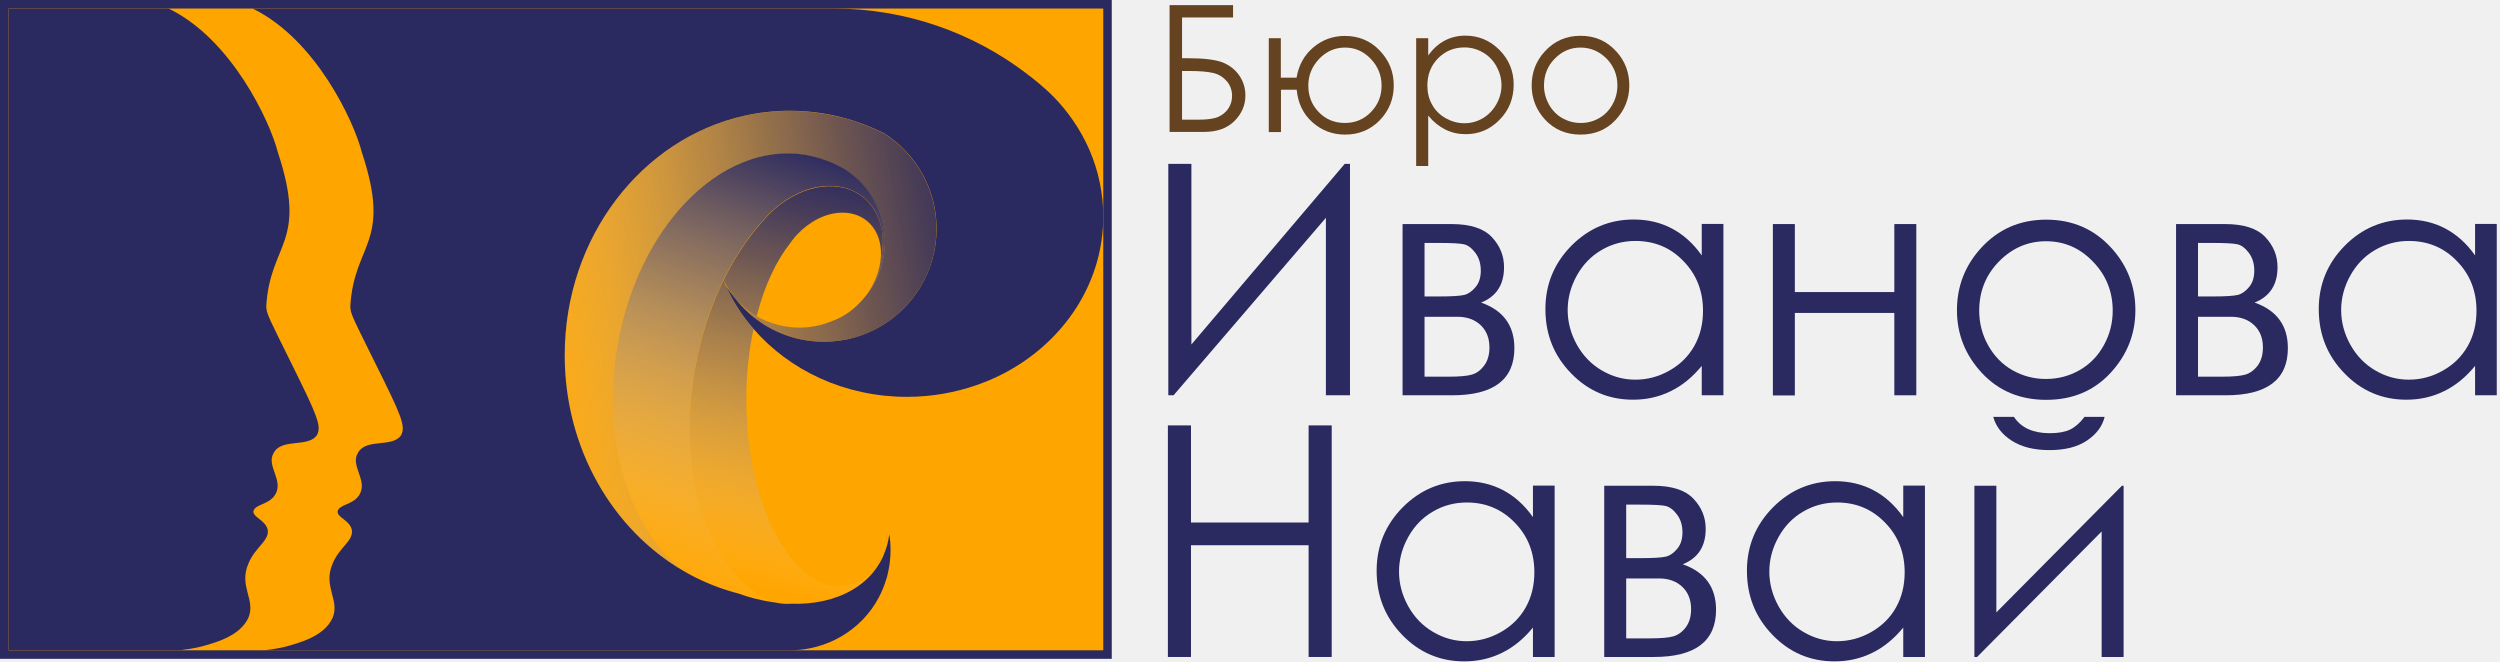
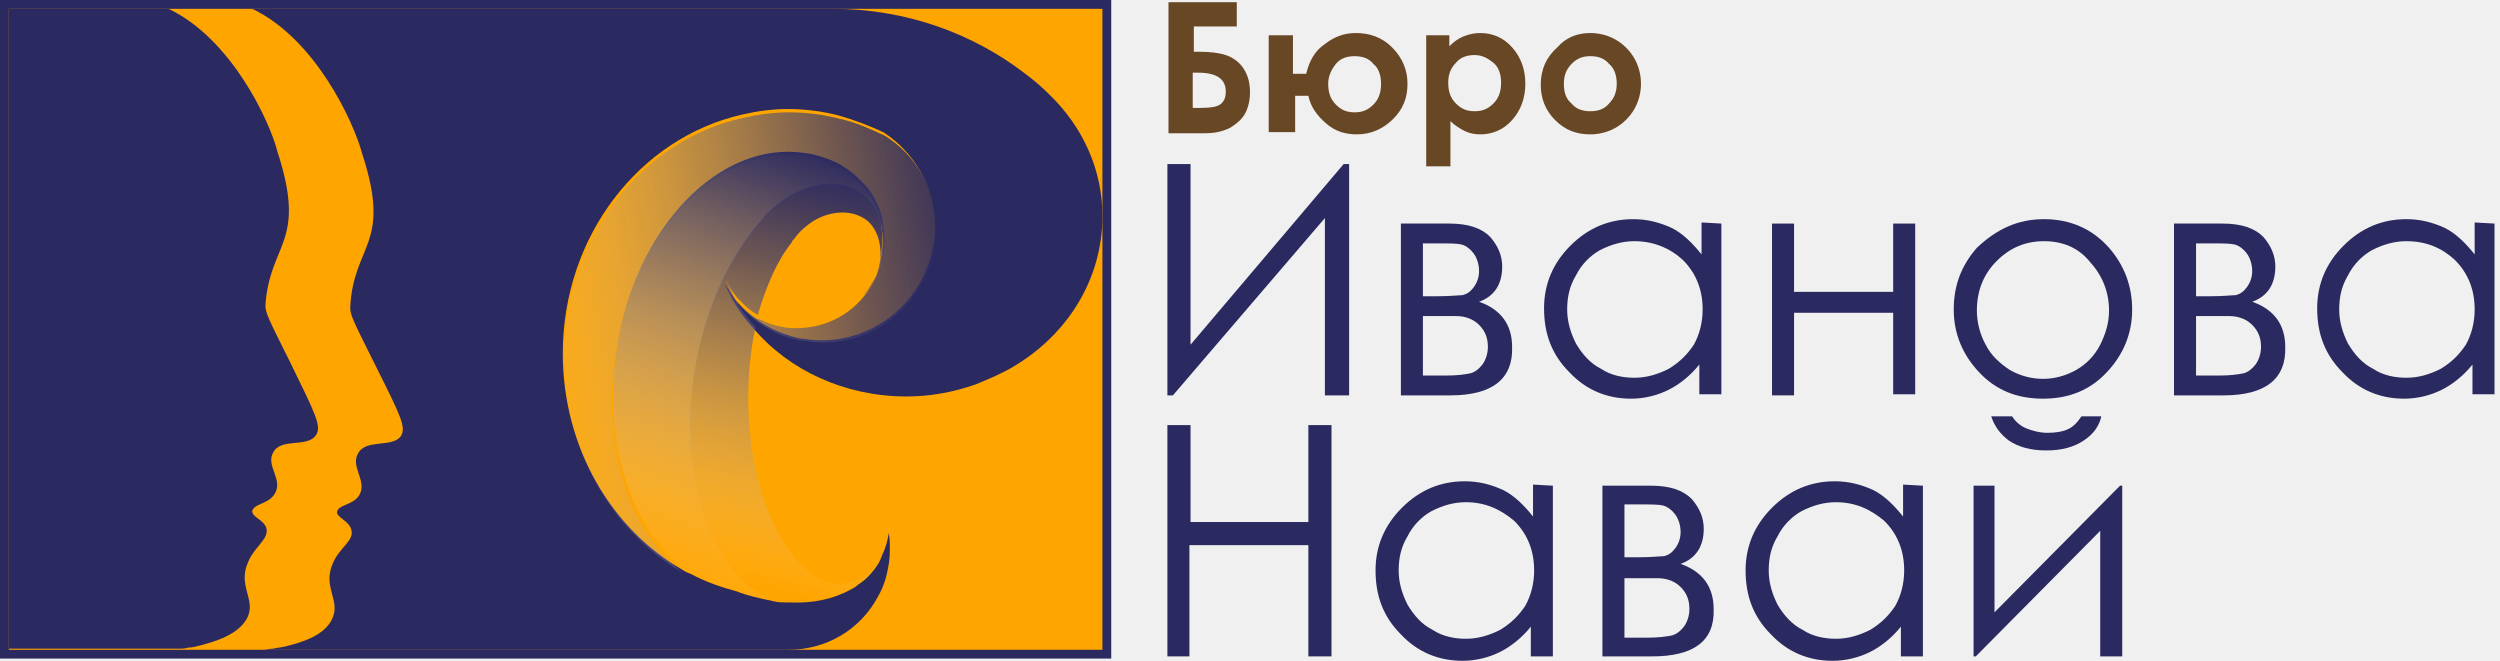
- <svg xmlns="http://www.w3.org/2000/svg" width="189" height="50" viewBox="0 0 189 50" fill="none">
-   <g clip-path="url(#clip0)">
-     <path d="M83.728 0.322H0.321V49.485H83.728V0.322Z" fill="#FFA500" />
-     <path d="M0 0V49.807H84.049V0H0ZM83.407 49.163H0.643V0.644H83.407V49.163Z" fill="#2A2960" />
-     <path d="M83.406 16.37C83.406 21.168 80.707 25.386 76.635 27.812C75.768 28.338 74.825 28.768 73.839 29.111C72.2 29.68 70.421 30.002 68.568 30.002C63.865 30.002 59.675 27.995 56.965 24.86C56.172 23.948 55.497 22.928 54.983 21.844C54.929 21.737 54.886 21.64 54.844 21.533C54.897 21.619 54.951 21.715 55.004 21.801C55.069 21.898 55.133 21.994 55.197 22.08C55.315 22.241 55.444 22.402 55.572 22.553C55.744 22.767 55.926 22.982 56.108 23.175C57.276 24.41 58.808 25.29 60.533 25.655C61.1 25.773 61.69 25.837 62.279 25.837C65.375 25.837 68.097 24.174 69.586 21.694C70.357 20.406 70.807 18.903 70.807 17.293C70.807 14.277 69.243 11.614 66.875 10.101C65.825 9.564 64.722 9.146 63.575 8.856C62.322 8.534 61.025 8.373 59.686 8.373C58.518 8.373 57.383 8.501 56.279 8.748C48.533 10.466 42.694 17.915 42.694 26.857C42.694 33.931 46.337 40.071 51.694 43.173C51.908 43.302 52.122 43.42 52.347 43.538C53.451 44.107 54.608 44.558 55.819 44.869C56.644 45.17 57.458 45.373 58.272 45.502C58.401 45.524 58.529 45.545 58.647 45.556C58.936 45.62 59.225 45.653 59.536 45.653C59.611 45.653 59.697 45.653 59.772 45.642C61.529 45.706 63.136 45.352 64.422 44.601C64.593 44.504 64.754 44.397 64.904 44.289C65.536 43.839 66.072 43.28 66.468 42.615L66.479 42.604C66.586 42.432 66.682 42.25 66.768 42.057V42.046C67.004 41.52 67.164 40.962 67.229 40.382C67.293 40.779 67.325 41.187 67.325 41.606C67.325 42.25 67.239 42.883 67.089 43.484C67.057 43.592 67.036 43.71 66.993 43.817C66.854 44.289 66.661 44.74 66.436 45.17C65.129 47.649 62.504 49.163 59.708 49.163H19.992C20.163 49.141 20.345 49.12 20.624 49.077C20.935 49.034 21.213 48.969 21.524 48.905C22.488 48.637 24.502 48.154 25.145 46.705C25.713 45.363 24.395 44.332 25.145 42.615C25.649 41.359 26.774 40.876 26.591 40.017C26.399 39.319 25.52 39.137 25.52 38.675C25.627 38.106 26.677 38.192 27.159 37.419C27.845 36.346 26.463 35.219 27.052 34.253C27.663 33.094 29.645 33.877 30.32 32.911C30.695 32.213 30.32 31.376 28.413 27.544C26.677 24.023 26.484 23.723 26.484 23.143C26.774 18.334 29.645 18.441 27.363 11.539C26.774 9.199 23.87 2.952 19.092 0.644H62.997C68.493 0.644 73.561 2.48 77.621 5.571L77.632 5.582C78.275 6.065 78.885 6.58 79.464 7.128C81.917 9.553 83.406 12.806 83.406 16.37Z" fill="#2A2960" />
-     <path d="M70.796 17.304C70.796 18.914 70.357 20.416 69.575 21.705C68.086 24.184 65.375 25.837 62.268 25.837C61.668 25.837 61.079 25.773 60.522 25.655C58.797 25.29 57.265 24.41 56.097 23.175C56.087 23.143 56.065 23.1 56.054 23.068C56.397 23.39 56.783 23.669 57.179 23.894C57.308 23.97 57.436 24.034 57.565 24.098C58.401 24.506 59.311 24.732 60.233 24.764C61.186 24.796 62.14 24.614 63.04 24.216C63.04 24.216 63.04 24.216 63.05 24.216C63.833 23.916 64.582 23.379 65.215 22.649L65.225 22.639C65.225 22.639 65.225 22.639 65.236 22.628C66.575 21.146 67.122 19.128 66.8 17.207C66.64 16.262 66.265 15.35 65.675 14.523C65.236 13.912 64.711 13.407 64.132 12.999C64.047 12.935 63.95 12.881 63.865 12.817C63.854 12.817 63.854 12.806 63.843 12.806C63.554 12.623 63.254 12.473 62.943 12.344C62.279 12.044 61.572 11.829 60.843 11.722C54.447 10.702 48.083 17.293 46.626 26.449C45.501 33.566 47.666 40.124 51.683 43.184C46.326 40.071 42.684 33.931 42.684 26.868C42.684 17.926 48.523 10.466 56.269 8.759C57.372 8.512 58.508 8.383 59.676 8.383C61.015 8.383 62.311 8.555 63.565 8.866C64.711 9.156 65.815 9.575 66.865 10.112C69.232 11.625 70.796 14.277 70.796 17.304Z" fill="url(#paint0_linear)" />
-     <path d="M66.543 19.869C66.747 18.592 66.404 17.389 65.515 16.681C64.422 15.812 62.804 15.908 61.401 16.788C61.401 16.788 61.39 16.788 61.39 16.799C60.865 17.132 60.361 17.572 59.933 18.119C59.869 18.205 59.804 18.28 59.751 18.366C58.69 19.708 57.801 21.576 57.201 23.905C56.804 23.669 56.419 23.401 56.076 23.078C55.904 22.918 55.733 22.746 55.572 22.563C55.369 22.306 55.187 22.048 55.026 21.769C54.908 21.576 54.801 21.383 54.694 21.189C54.737 21.307 54.79 21.425 54.844 21.544C54.887 21.651 54.94 21.747 54.983 21.855C55.497 22.939 56.172 23.948 56.965 24.871C55.487 31.859 57.115 39.931 60.715 43.141C60.779 43.205 60.854 43.259 60.919 43.312C61.218 43.592 61.561 43.828 61.947 43.989C61.947 43.989 61.947 43.989 61.958 43.989C62.408 44.182 62.901 44.289 63.415 44.289C64.701 44.289 65.825 43.624 66.479 42.626C66.072 43.291 65.547 43.849 64.915 44.3C64.754 44.407 64.593 44.515 64.433 44.611C63.147 45.352 61.529 45.706 59.783 45.653C59.708 45.653 59.622 45.663 59.547 45.663C59.247 45.663 58.947 45.631 58.658 45.567C58.529 45.556 58.401 45.535 58.283 45.513C58.133 45.438 57.983 45.363 57.844 45.277C57.844 45.277 57.844 45.277 57.833 45.277C57.522 45.105 57.233 44.912 56.944 44.697C56.944 44.697 56.944 44.697 56.933 44.687C53.119 41.767 51.223 34.983 52.594 27.63C53.419 23.175 55.294 19.354 57.661 16.724C57.672 16.713 57.683 16.702 57.694 16.692C57.983 16.348 58.283 16.048 58.604 15.768C60.736 13.933 63.49 13.504 65.247 14.91C65.933 15.457 66.372 16.198 66.597 17.057C66.811 17.905 66.79 18.881 66.543 19.869Z" fill="url(#paint1_linear)" />
-     <path d="M66.543 19.869C66.789 18.881 66.8 17.905 66.586 17.035C66.372 16.176 65.922 15.425 65.236 14.888C63.468 13.482 60.725 13.901 58.593 15.747C58.272 16.026 57.961 16.337 57.683 16.67C57.672 16.681 57.661 16.692 57.651 16.702C55.272 19.332 53.408 23.164 52.583 27.608C51.222 34.951 53.108 41.745 56.922 44.665C56.922 44.665 56.933 44.665 56.933 44.676C57.201 44.912 57.501 45.105 57.822 45.255C57.822 45.255 57.822 45.255 57.833 45.255C57.983 45.341 58.133 45.416 58.272 45.492C57.468 45.363 56.644 45.148 55.819 44.858C54.608 44.558 53.44 44.107 52.347 43.527C52.122 43.409 51.908 43.291 51.694 43.162C47.665 40.114 45.501 33.544 46.637 26.428C48.094 17.271 54.458 10.681 60.854 11.7C61.593 11.818 62.29 12.033 62.954 12.323C63.265 12.462 63.565 12.613 63.854 12.784C63.865 12.784 63.865 12.795 63.875 12.795C63.961 12.849 64.057 12.913 64.143 12.978C64.722 13.386 65.247 13.89 65.686 14.502C66.275 15.328 66.65 16.252 66.811 17.185C67.143 19.107 66.586 21.114 65.247 22.606C65.29 22.552 65.332 22.499 65.386 22.445C66.007 21.662 66.404 20.749 66.543 19.869C66.543 19.88 66.543 19.88 66.543 19.869Z" fill="url(#paint2_linear)" />
-     <path d="M23.956 32.9C23.281 33.867 21.299 33.094 20.689 34.242C20.099 35.208 21.481 36.335 20.796 37.409C20.314 38.182 19.264 38.096 19.156 38.665C19.156 39.126 20.035 39.319 20.228 40.006C20.421 40.865 19.285 41.348 18.782 42.604C18.032 44.322 19.349 45.352 18.782 46.694C18.128 48.143 16.124 48.626 15.16 48.894C14.85 48.959 14.571 49.023 14.26 49.066C13.992 49.109 13.8 49.13 13.628 49.152H0.643V0.644H12.739C17.517 2.952 20.421 9.199 21.01 11.528C23.292 18.431 20.421 18.323 20.131 23.132C20.131 23.723 20.324 24.012 22.06 27.533C23.956 31.376 24.342 32.213 23.956 32.9Z" fill="#2A2960" />
-     <path d="M102.059 29.884H100.237V16.466L88.72 29.884H88.324V12.387H90.07V26.041L101.662 12.387H102.059V29.884Z" fill="#2A2960" />
-     <path d="M109.784 29.884H106.034V16.939H109.73C111.145 16.939 112.152 17.261 112.773 17.915C113.395 18.57 113.705 19.322 113.705 20.202C113.705 21.522 113.127 22.413 111.97 22.875C113.652 23.465 114.487 24.614 114.487 26.32C114.487 28.693 112.923 29.884 109.784 29.884ZM107.695 18.377V22.413H108.777C109.763 22.413 110.405 22.37 110.705 22.295C111.005 22.22 111.295 22.016 111.552 21.705C111.82 21.393 111.948 20.975 111.948 20.459C111.948 19.923 111.809 19.472 111.53 19.107C111.252 18.742 110.963 18.527 110.652 18.463C110.341 18.398 109.72 18.366 108.766 18.366H107.695V18.377ZM107.695 23.948V28.478H109.484C110.33 28.478 110.93 28.424 111.284 28.317C111.648 28.209 111.959 27.973 112.216 27.619C112.473 27.265 112.602 26.814 112.602 26.267C112.602 25.558 112.377 25 111.937 24.581C111.498 24.163 110.909 23.948 110.18 23.948H107.695V23.948Z" fill="#2A2960" />
-     <path d="M130.29 16.939V29.884H128.651V27.662C127.954 28.51 127.172 29.154 126.304 29.573C125.437 30.002 124.494 30.217 123.455 30.217C121.623 30.217 120.058 29.551 118.773 28.22C117.476 26.889 116.833 25.279 116.833 23.368C116.833 21.501 117.487 19.912 118.794 18.581C120.101 17.261 121.676 16.595 123.508 16.595C124.569 16.595 125.533 16.82 126.39 17.271C127.247 17.722 128.008 18.398 128.651 19.311V16.928H130.29V16.939ZM123.637 18.216C122.715 18.216 121.858 18.441 121.076 18.903C120.294 19.354 119.673 19.998 119.212 20.824C118.751 21.651 118.516 22.52 118.516 23.444C118.516 24.356 118.751 25.225 119.212 26.063C119.683 26.9 120.305 27.544 121.098 28.006C121.88 28.467 122.726 28.703 123.626 28.703C124.537 28.703 125.394 28.478 126.208 28.016C127.022 27.555 127.654 26.932 128.094 26.148C128.533 25.365 128.747 24.485 128.747 23.497C128.747 21.994 128.254 20.749 127.269 19.74C126.294 18.721 125.083 18.216 123.637 18.216Z" fill="#2A2960" />
-     <path d="M143.211 23.658H135.69V29.895H134.029V16.939H135.69V22.08H143.211V16.939H144.872V29.884H143.211V23.658Z" fill="#2A2960" />
-     <path d="M154.696 16.606C156.689 16.606 158.339 17.325 159.646 18.774C160.835 20.095 161.435 21.651 161.435 23.454C161.435 25.268 160.803 26.846 159.549 28.199C158.296 29.551 156.678 30.228 154.696 30.228C152.714 30.228 151.096 29.551 149.832 28.199C148.578 26.846 147.946 25.268 147.946 23.454C147.946 21.662 148.546 20.105 149.735 18.785C151.043 17.336 152.692 16.606 154.696 16.606ZM154.685 18.238C153.303 18.238 152.114 18.753 151.118 19.773C150.121 20.792 149.628 22.038 149.628 23.487C149.628 24.421 149.853 25.301 150.303 26.106C150.753 26.911 151.364 27.544 152.135 27.984C152.907 28.424 153.753 28.65 154.675 28.65C155.596 28.65 156.442 28.424 157.214 27.984C157.985 27.544 158.596 26.922 159.046 26.106C159.496 25.301 159.721 24.421 159.721 23.487C159.721 22.038 159.217 20.792 158.221 19.773C157.246 18.753 156.067 18.238 154.685 18.238Z" fill="#2A2960" />
-     <path d="M168.26 29.884H164.51V16.939H168.206C169.62 16.939 170.627 17.261 171.249 17.915C171.87 18.57 172.181 19.322 172.181 20.202C172.181 21.522 171.602 22.413 170.445 22.875C172.127 23.465 172.963 24.614 172.963 26.32C172.963 28.693 171.399 29.884 168.26 29.884ZM166.17 18.377V22.413H167.252C168.238 22.413 168.881 22.37 169.181 22.295C169.481 22.22 169.77 22.016 170.027 21.705C170.295 21.393 170.424 20.975 170.424 20.459C170.424 19.923 170.284 19.472 170.006 19.107C169.727 18.742 169.438 18.527 169.127 18.463C168.817 18.398 168.195 18.366 167.242 18.366H166.17V18.377ZM166.17 23.948V28.478H167.96C168.806 28.478 169.406 28.424 169.76 28.317C170.113 28.209 170.434 27.973 170.692 27.619C170.949 27.265 171.077 26.814 171.077 26.267C171.077 25.558 170.852 25 170.413 24.581C169.974 24.163 169.385 23.948 168.656 23.948H166.17V23.948Z" fill="#2A2960" />
-     <path d="M188.755 16.939V29.884H187.116V27.662C186.419 28.51 185.637 29.154 184.769 29.573C183.901 30.002 182.959 30.217 181.919 30.217C180.087 30.217 178.523 29.551 177.238 28.22C175.941 26.889 175.298 25.279 175.298 23.368C175.298 21.501 175.952 19.912 177.259 18.581C178.566 17.261 180.141 16.595 181.973 16.595C183.034 16.595 183.998 16.82 184.855 17.271C185.712 17.722 186.473 18.398 187.116 19.311V16.928H188.755V16.939ZM182.112 18.216C181.191 18.216 180.334 18.441 179.552 18.903C178.77 19.354 178.148 19.998 177.688 20.824C177.227 21.651 176.991 22.52 176.991 23.444C176.991 24.356 177.227 25.225 177.688 26.063C178.159 26.9 178.78 27.544 179.573 28.006C180.355 28.467 181.202 28.703 182.102 28.703C183.012 28.703 183.869 28.478 184.684 28.016C185.498 27.555 186.13 26.932 186.569 26.148C187.008 25.365 187.223 24.485 187.223 23.497C187.223 21.994 186.73 20.749 185.744 19.74C184.769 18.721 183.548 18.216 182.112 18.216Z" fill="#2A2960" />
-     <path d="M88.292 32.16H90.038V39.502H98.931V32.16H100.677V49.667H98.931V41.219H90.038V49.667H88.292V32.16Z" fill="#2A2960" />
-     <path d="M117.53 36.722V49.667H115.891V47.445C115.194 48.293 114.412 48.937 113.544 49.356C112.676 49.785 111.734 50 110.694 50C108.862 50 107.298 49.334 106.012 48.004C104.716 46.672 104.073 45.062 104.073 43.152C104.073 41.284 104.727 39.695 106.034 38.364C107.341 37.044 108.916 36.378 110.748 36.378C111.809 36.378 112.773 36.604 113.63 37.055C114.487 37.505 115.248 38.182 115.891 39.094V36.711H117.53V36.722ZM110.887 37.988C109.966 37.988 109.109 38.214 108.327 38.675C107.544 39.126 106.923 39.77 106.462 40.597C106.002 41.423 105.766 42.293 105.766 43.216C105.766 44.128 106.002 44.998 106.462 45.835C106.934 46.672 107.555 47.316 108.348 47.778C109.13 48.24 109.977 48.476 110.876 48.476C111.787 48.476 112.644 48.25 113.459 47.789C114.273 47.327 114.905 46.705 115.344 45.921C115.783 45.137 115.998 44.257 115.998 43.27C115.998 41.767 115.505 40.522 114.519 39.513C113.534 38.493 112.323 37.988 110.887 37.988Z" fill="#2A2960" />
-     <path d="M125.03 49.667H121.28V36.722H124.976C126.39 36.722 127.397 37.044 128.019 37.699C128.64 38.353 128.951 39.105 128.951 39.985C128.951 41.305 128.372 42.196 127.215 42.658C128.897 43.248 129.733 44.397 129.733 46.103C129.733 48.476 128.158 49.667 125.03 49.667ZM122.94 38.16V42.196H124.023C125.008 42.196 125.651 42.153 125.951 42.078C126.251 42.003 126.54 41.799 126.797 41.488C127.065 41.176 127.194 40.758 127.194 40.243C127.194 39.706 127.055 39.255 126.776 38.89C126.497 38.525 126.208 38.31 125.897 38.246C125.587 38.182 124.965 38.15 124.012 38.15H122.94V38.16ZM122.94 43.731V48.261H124.73C125.576 48.261 126.176 48.207 126.53 48.1C126.883 47.993 127.204 47.757 127.462 47.402C127.719 47.048 127.847 46.597 127.847 46.05C127.847 45.341 127.622 44.783 127.183 44.365C126.744 43.946 126.155 43.731 125.426 43.731H122.94Z" fill="#2A2960" />
-     <path d="M145.525 36.722V49.667H143.886V47.445C143.189 48.293 142.407 48.937 141.539 49.356C140.672 49.785 139.729 50 138.689 50C136.857 50 135.293 49.334 134.008 48.004C132.711 46.672 132.068 45.062 132.068 43.152C132.068 41.284 132.722 39.695 134.029 38.364C135.336 37.044 136.911 36.378 138.743 36.378C139.804 36.378 140.768 36.604 141.625 37.055C142.482 37.505 143.243 38.182 143.886 39.094V36.711H145.525V36.722ZM138.882 37.988C137.961 37.988 137.104 38.214 136.322 38.675C135.54 39.126 134.918 39.77 134.458 40.597C133.997 41.423 133.761 42.293 133.761 43.216C133.761 44.128 133.997 44.998 134.458 45.835C134.929 46.672 135.55 47.316 136.343 47.778C137.125 48.24 137.972 48.476 138.872 48.476C139.782 48.476 140.639 48.25 141.454 47.789C142.268 47.327 142.9 46.705 143.339 45.921C143.778 45.137 143.993 44.257 143.993 43.27C143.993 41.767 143.5 40.522 142.514 39.513C141.529 38.493 140.318 37.988 138.882 37.988Z" fill="#2A2960" />
-     <path d="M150.924 36.722V46.297L160.417 36.722H160.545V49.667H158.885V40.178L149.467 49.667H149.264V36.722H150.924ZM150.689 31.516H152.253C152.521 31.924 152.885 32.235 153.335 32.439C153.785 32.643 154.321 32.75 154.953 32.75C155.585 32.75 156.099 32.664 156.485 32.482C156.87 32.299 157.245 31.977 157.588 31.516H159.11C158.938 32.235 158.488 32.825 157.77 33.308C157.053 33.791 156.11 34.028 154.942 34.028C153.774 34.028 152.831 33.791 152.092 33.319C151.353 32.847 150.892 32.246 150.689 31.516Z" fill="#2A2960" />
-     <path d="M88.42 9.983V0.386H93.22V1.32H89.363V4.401H89.813C91.002 4.401 91.87 4.508 92.417 4.712C92.952 4.927 93.381 5.26 93.692 5.711C94.002 6.161 94.152 6.666 94.152 7.224C94.152 7.954 93.874 8.598 93.327 9.146C92.781 9.693 92.02 9.972 91.045 9.972H88.42V9.983ZM89.363 5.367V9.049H90.542C91.238 9.049 91.752 8.985 92.074 8.845C92.395 8.706 92.663 8.502 92.856 8.212C93.049 7.922 93.145 7.611 93.145 7.256C93.145 6.816 93.006 6.441 92.738 6.129C92.46 5.818 92.127 5.614 91.72 5.517C91.313 5.421 90.702 5.367 89.91 5.367H89.363V5.367Z" fill="#654321" />
-     <path d="M96.831 9.983H95.92V2.888H96.831V5.872H98.02C98.18 4.927 98.598 4.165 99.284 3.585C99.97 3.006 100.763 2.716 101.673 2.716C102.723 2.716 103.602 3.081 104.309 3.821C105.016 4.562 105.369 5.442 105.369 6.462C105.369 7.471 105.016 8.351 104.32 9.081C103.612 9.811 102.734 10.176 101.684 10.176C100.741 10.176 99.927 9.865 99.231 9.253C98.534 8.641 98.127 7.815 98.031 6.784H96.841V9.983H96.831ZM104.448 6.473C104.448 5.689 104.17 5.013 103.623 4.444C103.077 3.875 102.434 3.596 101.684 3.596C100.934 3.596 100.28 3.875 99.734 4.444C99.188 5.013 98.909 5.689 98.909 6.473C98.909 7.256 99.166 7.922 99.691 8.469C100.216 9.017 100.88 9.296 101.673 9.296C102.455 9.296 103.12 9.017 103.645 8.469C104.18 7.922 104.448 7.256 104.448 6.473Z" fill="#654321" />
-     <path d="M107.062 2.888H107.973V4.186C108.337 3.693 108.745 3.317 109.216 3.07C109.687 2.823 110.202 2.694 110.78 2.694C111.787 2.694 112.644 3.059 113.362 3.778C114.08 4.508 114.434 5.378 114.434 6.398C114.434 7.439 114.08 8.33 113.373 9.049C112.666 9.779 111.809 10.144 110.812 10.144C110.244 10.144 109.73 10.026 109.259 9.79C108.787 9.553 108.359 9.21 107.973 8.738V12.548H107.062V2.888V2.888ZM110.705 3.585C109.912 3.585 109.259 3.864 108.712 4.412C108.177 4.959 107.909 5.646 107.909 6.473C107.909 7.009 108.027 7.493 108.273 7.922C108.509 8.351 108.862 8.695 109.302 8.942C109.752 9.189 110.223 9.317 110.716 9.317C111.209 9.317 111.669 9.189 112.098 8.942C112.527 8.684 112.869 8.33 113.126 7.879C113.384 7.428 113.512 6.945 113.512 6.451C113.512 5.947 113.384 5.474 113.137 5.024C112.891 4.573 112.548 4.219 112.119 3.972C111.68 3.714 111.219 3.585 110.705 3.585Z" fill="#654321" />
-     <path d="M119.49 2.705C120.583 2.705 121.483 3.102 122.201 3.897C122.854 4.616 123.176 5.475 123.176 6.462C123.176 7.45 122.833 8.319 122.147 9.06C121.462 9.8 120.572 10.176 119.49 10.176C118.408 10.176 117.519 9.8 116.822 9.06C116.137 8.319 115.794 7.45 115.794 6.462C115.794 5.485 116.115 4.627 116.769 3.907C117.497 3.102 118.397 2.705 119.49 2.705ZM119.49 3.596C118.73 3.596 118.087 3.875 117.54 4.433C116.994 4.991 116.726 5.668 116.726 6.462C116.726 6.977 116.855 7.45 117.101 7.9C117.347 8.341 117.68 8.684 118.108 8.931C118.526 9.167 118.997 9.296 119.501 9.296C120.004 9.296 120.465 9.178 120.894 8.931C121.312 8.695 121.654 8.351 121.901 7.9C122.147 7.46 122.276 6.977 122.276 6.462C122.276 5.668 121.997 4.991 121.461 4.433C120.894 3.875 120.24 3.596 119.49 3.596Z" fill="#654321" />
+ <svg xmlns="http://www.w3.org/2000/svg" version="1.1" id="Слой_1" x="0px" y="0px" viewBox="0 0 227 60" style="enable-background:new 0 0 227 60;" xml:space="preserve">
+   <style type="text/css">
+ 	.st0{fill:#FFA500;}
+ 	.st1{fill:#2A2960;}
+ 	.st2{fill:url(#SVGID_1_);}
+ 	.st3{fill:url(#SVGID_2_);}
+ 	.st4{fill:url(#SVGID_3_);}
+ 	.st5{opacity:0.98;}
+ 	.st6{fill:#654321;}
+ </style>
+   <path class="st0" d="M100.5,0.4H0.4v59h100.1V0.4z" />
+   <path class="st1" d="M0,0v59.8h100.9V0H0z M100.1,59H0.8V0.8h99.3V59z" />
+   <path class="st1" d="M100.1,19.6c0,5.8-3.2,10.8-8.1,13.7c-1,0.6-2.2,1.1-3.4,1.6c-2,0.7-4.1,1.1-6.3,1.1c-5.6,0-10.7-2.4-13.9-6.2  c-1-1.1-1.8-2.3-2.4-3.6c-0.1-0.1-0.1-0.2-0.2-0.4c0.1,0.1,0.1,0.2,0.2,0.3c0.1,0.1,0.2,0.2,0.2,0.3c0.1,0.2,0.3,0.4,0.4,0.6  c0.2,0.3,0.4,0.5,0.6,0.7c1.4,1.5,3.2,2.5,5.3,3c0.7,0.1,1.4,0.2,2.1,0.2c3.7,0,7-2,8.8-5c0.9-1.5,1.5-3.3,1.5-5.3  c0-3.6-1.9-6.8-4.7-8.6c-1.3-0.6-2.6-1.1-4-1.5c-1.5-0.4-3.1-0.6-4.7-0.6c-1.4,0-2.8,0.2-4.1,0.5c-9.3,2.1-16.3,11-16.3,21.7  c0,8.5,4.4,15.9,10.8,19.6c0.3,0.2,0.5,0.3,0.8,0.4c1.3,0.7,2.7,1.2,4.2,1.6c1,0.4,2,0.6,2.9,0.8c0.2,0,0.3,0.1,0.5,0.1  c0.3,0.1,0.7,0.1,1.1,0.1c0.1,0,0.2,0,0.3,0c2.1,0.1,4-0.3,5.6-1.2c0.2-0.1,0.4-0.2,0.6-0.4c0.8-0.5,1.4-1.2,1.9-2l0,0  c0.1-0.2,0.2-0.4,0.3-0.7v0c0.3-0.6,0.5-1.3,0.6-2c0.1,0.5,0.1,1,0.1,1.5c0,0.8-0.1,1.5-0.3,2.3c0,0.1-0.1,0.3-0.1,0.4  c-0.2,0.6-0.4,1.1-0.7,1.6c-1.6,3-4.7,4.8-8.1,4.8H24c0.2,0,0.4-0.1,0.8-0.1c0.4-0.1,0.7-0.1,1.1-0.2c1.2-0.3,3.6-0.9,4.3-2.6  c0.7-1.6-0.9-2.8,0-4.9c0.6-1.5,2-2.1,1.7-3.1c-0.2-0.8-1.3-1.1-1.3-1.6c0.1-0.7,1.4-0.6,2-1.5c0.8-1.3-0.8-2.6-0.1-3.8  c0.7-1.4,3.1-0.5,3.9-1.6c0.5-0.8,0-1.8-2.3-6.4c-2.1-4.2-2.3-4.6-2.3-5.3c0.3-5.8,3.8-5.6,1.1-13.9C32.1,11,28.6,3.5,22.9,0.8h52.7  c6.6,0,12.7,2.2,17.5,5.9l0,0c0.8,0.6,1.5,1.2,2.2,1.9C98.3,11.5,100.1,15.4,100.1,19.6z" />
+   <linearGradient id="SVGID_1_" gradientUnits="userSpaceOnUse" x1="45.679" y1="27.328" x2="93.377" y2="36.105" gradientTransform="matrix(1 0 0 -1 0 62)">
+     <stop offset="0" style="stop-color:#FFFFFF;stop-opacity:0" />
+     <stop offset="2.070570e-02" style="stop-color:#F6F6F8;stop-opacity:2.183290e-02" />
+     <stop offset="0.156" style="stop-color:#C1C0D0;stop-opacity:0.165" />
+     <stop offset="0.293" style="stop-color:#9292AE;stop-opacity:0.309" />
+     <stop offset="0.429" style="stop-color:#6D6C92;stop-opacity:0.452" />
+     <stop offset="0.563" style="stop-color:#504F7C;stop-opacity:0.594" />
+     <stop offset="0.695" style="stop-color:#3B3A6C;stop-opacity:0.733" />
+     <stop offset="0.825" style="stop-color:#2E2D63;stop-opacity:0.87" />
+     <stop offset="0.948" style="stop-color:#2A2960" />
+   </linearGradient>
+   <path class="st2" d="M85,20.8c0,1.9-0.5,3.7-1.5,5.3c-1.8,3-5,5-8.8,5c-0.7,0-1.4-0.1-2.1-0.2c-2.1-0.4-3.9-1.5-5.3-3  c0,0,0-0.1-0.1-0.1c0.4,0.4,0.9,0.7,1.3,1c0.2,0.1,0.3,0.2,0.5,0.2c1,0.5,2.1,0.8,3.2,0.8c1.1,0,2.3-0.2,3.4-0.7c0,0,0,0,0,0  c0.9-0.4,1.8-1,2.6-1.9l0,0c0,0,0,0,0,0c1.6-1.8,2.3-4.2,1.9-6.5c-0.2-1.1-0.6-2.2-1.3-3.2c-0.5-0.7-1.2-1.3-1.9-1.8  c-0.1-0.1-0.2-0.1-0.3-0.2c0,0,0,0,0,0c-0.3-0.2-0.7-0.4-1.1-0.6c-0.8-0.4-1.6-0.6-2.5-0.7c-7.7-1.2-15.3,6.7-17.1,17.7  c-1.3,8.5,1.2,16.4,6.1,20.1c-6.4-3.7-10.8-11.1-10.8-19.6c0-10.7,7-19.7,16.3-21.7c1.3-0.3,2.7-0.5,4.1-0.5c1.6,0,3.2,0.2,4.7,0.6  c1.4,0.3,2.7,0.9,4,1.5C83.1,14,85,17.1,85,20.8z" />
+   <linearGradient id="SVGID_2_" gradientUnits="userSpaceOnUse" x1="68.732" y1="8.627" x2="77.744" y2="46.223" gradientTransform="matrix(1 0 0 -1 0 62)">
+     <stop offset="0" style="stop-color:#FFFFFF;stop-opacity:0" />
+     <stop offset="9.855021e-02" style="stop-color:#DDDDE5;stop-opacity:9.855020e-02" />
+     <stop offset="0.271" style="stop-color:#A7A7BD;stop-opacity:0.271" />
+     <stop offset="0.44" style="stop-color:#7A7A9C;stop-opacity:0.44" />
+     <stop offset="0.601" style="stop-color:#575782;stop-opacity:0.601" />
+     <stop offset="0.751" style="stop-color:#3E3D6F;stop-opacity:0.751" />
+     <stop offset="0.889" style="stop-color:#2F2E64;stop-opacity:0.889" />
+     <stop offset="1" style="stop-color:#2A2960" />
+   </linearGradient>
+   <path class="st3" d="M79.9,23.8c0.2-1.5-0.2-3-1.2-3.8c-1.3-1-3.3-0.9-4.9,0.1c0,0,0,0,0,0c-0.6,0.4-1.2,0.9-1.7,1.6  c-0.1,0.1-0.2,0.2-0.2,0.3c-1.3,1.6-2.3,3.9-3.1,6.6c-0.5-0.3-0.9-0.6-1.3-1c-0.2-0.2-0.4-0.4-0.6-0.6c-0.2-0.3-0.5-0.6-0.7-1  c-0.1-0.2-0.3-0.5-0.4-0.7c0.1,0.1,0.1,0.3,0.2,0.4c0.1,0.1,0.1,0.2,0.2,0.4c0.6,1.3,1.4,2.5,2.4,3.6c-1.8,8.4,0.2,18.1,4.5,21.9  c0.1,0.1,0.2,0.1,0.2,0.2c0.4,0.3,0.8,0.6,1.2,0.8c0,0,0,0,0,0c0.5,0.2,1.1,0.4,1.7,0.4c1.5,0,2.9-0.8,3.7-2c-0.5,0.8-1.1,1.5-1.9,2  c-0.2,0.1-0.4,0.3-0.6,0.4c-1.5,0.9-3.5,1.3-5.6,1.2c-0.1,0-0.2,0-0.3,0c-0.4,0-0.7,0-1.1-0.1c-0.2,0-0.3,0-0.4-0.1  c-0.2-0.1-0.4-0.2-0.5-0.3c0,0,0,0,0,0c-0.4-0.2-0.7-0.4-1.1-0.7c0,0,0,0,0,0c-4.6-3.5-6.9-11.6-5.2-20.5c1-5.3,3.2-9.9,6.1-13.1  c0,0,0,0,0,0c0.3-0.4,0.7-0.8,1.1-1.1c2.6-2.2,5.9-2.7,8-1c0.8,0.7,1.3,1.5,1.6,2.6C80.2,21.5,80.1,22.7,79.9,23.8z" />
+   <linearGradient id="SVGID_3_" gradientUnits="userSpaceOnUse" x1="59.313" y1="9.213" x2="73.243" y2="48.862" gradientTransform="matrix(1 0 0 -1 0 62)">
+     <stop offset="0" style="stop-color:#FFFFFF;stop-opacity:0" />
+     <stop offset="0.351" style="stop-color:#AAA9BF;stop-opacity:0.351" />
+     <stop offset="0.663" style="stop-color:#65648C;stop-opacity:0.663" />
+     <stop offset="0.886" style="stop-color:#3A396C;stop-opacity:0.886" />
+     <stop offset="1" style="stop-color:#2A2960" />
+   </linearGradient>
+   <path class="st4" d="M79.9,23.8c0.3-1.2,0.3-2.4,0.1-3.4c-0.3-1-0.8-1.9-1.6-2.6c-2.1-1.7-5.4-1.2-8,1c-0.4,0.3-0.8,0.7-1.1,1.1  c0,0,0,0,0,0c-2.9,3.2-5.1,7.8-6.1,13.1c-1.6,8.8,0.6,17,5.2,20.5c0,0,0,0,0,0c0.3,0.3,0.7,0.5,1.1,0.7c0,0,0,0,0,0  c0.2,0.1,0.4,0.2,0.5,0.3c-1-0.2-2-0.4-2.9-0.8c-1.5-0.4-2.9-0.9-4.2-1.6c-0.3-0.1-0.5-0.3-0.8-0.4c-4.8-3.7-7.4-11.5-6.1-20.1  c1.7-11,9.4-18.9,17.1-17.7c0.9,0.1,1.7,0.4,2.5,0.7c0.4,0.2,0.7,0.3,1.1,0.6c0,0,0,0,0,0c0.1,0.1,0.2,0.1,0.3,0.2  c0.7,0.5,1.3,1.1,1.9,1.8c0.7,1,1.2,2.1,1.3,3.2c0.4,2.3-0.3,4.7-1.9,6.5c0.1-0.1,0.1-0.1,0.2-0.2C79.2,26,79.7,24.9,79.9,23.8  C79.9,23.9,79.9,23.9,79.9,23.8z" />
+   <path class="st1" d="M28.7,39.5c-0.8,1.2-3.2,0.2-3.9,1.6c-0.7,1.2,1,2.5,0.1,3.8c-0.6,0.9-1.8,0.8-2,1.5c0,0.6,1.1,0.8,1.3,1.6  c0.2,1-1.1,1.6-1.7,3.1c-0.9,2.1,0.7,3.3,0,4.9c-0.8,1.7-3.2,2.3-4.3,2.6c-0.4,0.1-0.7,0.2-1.1,0.2c-0.3,0.1-0.6,0.1-0.8,0.1H0.8  V0.8h14.5C21,3.5,24.5,11,25.2,13.8c2.7,8.3-0.7,8.2-1.1,13.9c0,0.7,0.2,1.1,2.3,5.3C28.7,37.7,29.2,38.7,28.7,39.5z" />
+   <path class="st1" d="M122.5,35.9h-2.2V19.8l-13.8,16.1H106v-21h2.1v16.4L122,14.9h0.5V35.9z" />
+   <path class="st1" d="M131.7,35.9h-4.5V20.3h4.4c1.7,0,2.9,0.4,3.7,1.2c0.7,0.8,1.1,1.7,1.1,2.7c0,1.6-0.7,2.7-2.1,3.2  c2,0.7,3,2.1,3,4.1C137.4,34.4,135.5,35.9,131.7,35.9z M129.2,22.1v4.8h1.3c1.2,0,2-0.1,2.3-0.1c0.4-0.1,0.7-0.3,1-0.7  c0.3-0.4,0.5-0.9,0.5-1.5c0-0.6-0.2-1.2-0.5-1.6c-0.3-0.4-0.7-0.7-1.1-0.8c-0.4-0.1-1.1-0.1-2.3-0.1L129.2,22.1L129.2,22.1z   M129.2,28.7v5.4h2.1c1,0,1.7-0.1,2.2-0.2c0.4-0.1,0.8-0.4,1.1-0.8c0.3-0.4,0.5-1,0.5-1.6c0-0.9-0.3-1.5-0.8-2  c-0.5-0.5-1.2-0.8-2.1-0.8H129.2z" />
+   <path class="st1" d="M156.3,20.3v15.5h-2v-2.7c-0.8,1-1.8,1.8-2.8,2.3c-1,0.5-2.2,0.8-3.4,0.8c-2.2,0-4.1-0.8-5.6-2.4  c-1.6-1.6-2.3-3.5-2.3-5.8c0-2.2,0.8-4.1,2.4-5.7c1.6-1.6,3.5-2.4,5.7-2.4c1.3,0,2.4,0.3,3.5,0.8c1,0.5,1.9,1.4,2.7,2.4v-2.9  L156.3,20.3L156.3,20.3z M148.4,21.9c-1.1,0-2.1,0.3-3.1,0.8c-0.9,0.5-1.7,1.3-2.2,2.3c-0.6,1-0.8,2-0.8,3.1c0,1.1,0.3,2.1,0.8,3.1  c0.6,1,1.3,1.8,2.3,2.3c0.9,0.6,2,0.8,3,0.8c1.1,0,2.1-0.3,3.1-0.8c1-0.6,1.7-1.3,2.3-2.2c0.5-0.9,0.8-2,0.8-3.2  c0-1.8-0.6-3.3-1.8-4.5C151.6,22.5,150.1,21.9,148.4,21.9z" />
+   <path class="st1" d="M171.9,28.4h-9v7.5h-2V20.3h2v6.2h9v-6.2h2v15.5h-2V28.4z" />
+   <path class="st1" d="M185.6,19.9c2.4,0,4.4,0.9,5.9,2.6c1.4,1.6,2.1,3.5,2.1,5.6c0,2.2-0.8,4.1-2.3,5.7c-1.5,1.6-3.4,2.4-5.8,2.4  c-2.4,0-4.3-0.8-5.8-2.4c-1.5-1.6-2.3-3.5-2.3-5.7c0-2.2,0.7-4,2.1-5.6C181.3,20.8,183.2,19.9,185.6,19.9z M185.6,21.9  c-1.7,0-3.1,0.6-4.3,1.8c-1.2,1.2-1.8,2.7-1.8,4.5c0,1.1,0.3,2.2,0.8,3.1c0.5,1,1.3,1.7,2.2,2.3c0.9,0.5,1.9,0.8,3,0.8  c1.1,0,2.1-0.3,3-0.8c0.9-0.5,1.7-1.3,2.2-2.3c0.5-1,0.8-2,0.8-3.1c0-1.7-0.6-3.2-1.8-4.5C188.7,22.5,187.3,21.9,185.6,21.9z" />
+   <path class="st1" d="M201.9,35.9h-4.5V20.3h4.4c1.7,0,2.9,0.4,3.7,1.2c0.7,0.8,1.1,1.7,1.1,2.7c0,1.6-0.7,2.7-2.1,3.2  c2,0.7,3,2.1,3,4.1C207.6,34.4,205.7,35.9,201.9,35.9z M199.4,22.1v4.8h1.3c1.2,0,2-0.1,2.3-0.1c0.4-0.1,0.7-0.3,1-0.7  c0.3-0.4,0.5-0.9,0.5-1.5c0-0.6-0.2-1.2-0.5-1.6c-0.3-0.4-0.7-0.7-1.1-0.8c-0.4-0.1-1.1-0.1-2.3-0.1L199.4,22.1L199.4,22.1z   M199.4,28.7v5.4h2.1c1,0,1.7-0.1,2.2-0.2c0.4-0.1,0.8-0.4,1.1-0.8c0.3-0.4,0.5-1,0.5-1.6c0-0.9-0.3-1.5-0.8-2  c-0.5-0.5-1.2-0.8-2.1-0.8H199.4z" />
+   <path class="st1" d="M226.5,20.3v15.5h-2v-2.7c-0.8,1-1.8,1.8-2.8,2.3c-1,0.5-2.2,0.8-3.4,0.8c-2.2,0-4.1-0.8-5.6-2.4  c-1.6-1.6-2.3-3.5-2.3-5.8c0-2.2,0.8-4.1,2.4-5.7c1.6-1.6,3.5-2.4,5.7-2.4c1.3,0,2.4,0.3,3.5,0.8c1,0.5,1.9,1.4,2.7,2.4v-2.9  L226.5,20.3L226.5,20.3z M218.5,21.9c-1.1,0-2.1,0.3-3.1,0.8c-0.9,0.5-1.7,1.3-2.2,2.3c-0.6,1-0.8,2-0.8,3.1c0,1.1,0.3,2.1,0.8,3.1  c0.6,1,1.3,1.8,2.3,2.3c0.9,0.6,2,0.8,3,0.8c1.1,0,2.1-0.3,3.1-0.8c1-0.6,1.7-1.3,2.3-2.2c0.5-0.9,0.8-2,0.8-3.2  c0-1.8-0.6-3.3-1.8-4.5C221.7,22.5,220.3,21.9,218.5,21.9z" />
+   <path class="st1" d="M106,38.6h2.1v8.8h10.7v-8.8h2.1v21h-2.1V49.5H108v10.1H106V38.6z" />
+   <path class="st1" d="M141,44.1v15.5h-2v-2.7c-0.8,1-1.8,1.8-2.8,2.3c-1,0.5-2.2,0.8-3.4,0.8c-2.2,0-4.1-0.8-5.6-2.4  c-1.6-1.6-2.3-3.5-2.3-5.8c0-2.2,0.8-4.1,2.4-5.7c1.6-1.6,3.5-2.4,5.7-2.4c1.3,0,2.4,0.3,3.5,0.8c1,0.5,1.9,1.4,2.7,2.4v-2.9  L141,44.1L141,44.1z M133.1,45.6c-1.1,0-2.1,0.3-3.1,0.8c-0.9,0.5-1.7,1.3-2.2,2.3c-0.6,1-0.8,2-0.8,3.1c0,1.1,0.3,2.1,0.8,3.1  c0.6,1,1.3,1.8,2.3,2.3c0.9,0.6,2,0.8,3,0.8c1.1,0,2.1-0.3,3.1-0.8c1-0.6,1.7-1.3,2.3-2.2c0.5-0.9,0.8-2,0.8-3.2  c0-1.8-0.6-3.3-1.8-4.5C136.2,46.2,134.8,45.6,133.1,45.6z" />
+   <path class="st1" d="M150,59.6h-4.5V44.1h4.4c1.7,0,2.9,0.4,3.7,1.2c0.7,0.8,1.1,1.7,1.1,2.7c0,1.6-0.7,2.7-2.1,3.2  c2,0.7,3,2.1,3,4.1C155.7,58.2,153.8,59.6,150,59.6z M147.5,45.8v4.8h1.3c1.2,0,2-0.1,2.3-0.1c0.4-0.1,0.7-0.3,1-0.7  c0.3-0.4,0.5-0.9,0.5-1.5c0-0.6-0.2-1.2-0.5-1.6c-0.3-0.4-0.7-0.7-1.1-0.8c-0.4-0.1-1.1-0.1-2.3-0.1L147.5,45.8L147.5,45.8z   M147.5,52.5v5.4h2.1c1,0,1.7-0.1,2.2-0.2c0.4-0.1,0.8-0.4,1.1-0.8c0.3-0.4,0.5-1,0.5-1.6c0-0.9-0.3-1.5-0.8-2  c-0.5-0.5-1.2-0.8-2.1-0.8H147.5z" />
+   <path class="st1" d="M174.6,44.1v15.5h-2v-2.7c-0.8,1-1.8,1.8-2.8,2.3c-1,0.5-2.2,0.8-3.4,0.8c-2.2,0-4.1-0.8-5.6-2.4  c-1.6-1.6-2.3-3.5-2.3-5.8c0-2.2,0.8-4.1,2.4-5.7c1.6-1.6,3.5-2.4,5.7-2.4c1.3,0,2.4,0.3,3.5,0.8c1,0.5,1.9,1.4,2.7,2.4v-2.9  L174.6,44.1L174.6,44.1z M166.7,45.6c-1.1,0-2.1,0.3-3.1,0.8c-0.9,0.5-1.7,1.3-2.2,2.3c-0.6,1-0.8,2-0.8,3.1c0,1.1,0.3,2.1,0.8,3.1  c0.6,1,1.3,1.8,2.3,2.3c0.9,0.6,2,0.8,3,0.8c1.1,0,2.1-0.3,3.1-0.8c1-0.6,1.7-1.3,2.3-2.2c0.5-0.9,0.8-2,0.8-3.2  c0-1.8-0.6-3.3-1.8-4.5C169.8,46.2,168.4,45.6,166.7,45.6z" />
+   <path class="st1" d="M181.1,44.1v11.5l11.4-11.5h0.2v15.5h-2V48.2l-11.3,11.4h-0.2V44.1H181.1z M180.8,37.8h1.9  c0.3,0.5,0.8,0.9,1.3,1.1c0.5,0.2,1.2,0.4,1.9,0.4s1.4-0.1,1.8-0.3c0.5-0.2,0.9-0.6,1.3-1.2h1.8c-0.2,0.9-0.7,1.6-1.6,2.2  c-0.9,0.6-2,0.9-3.4,0.9c-1.4,0-2.5-0.3-3.4-0.9C181.6,39.4,181.1,38.7,180.8,37.8z" />
+   <g class="st5">
+     <path class="st6" d="M106.1,12V0.2h6.2v2.2h-3.9v2.3h0.5c1,0,1.8,0.1,2.4,0.3c0.6,0.2,1.2,0.6,1.6,1.2c0.4,0.6,0.6,1.3,0.6,2.2   c0,0.8-0.2,1.5-0.5,2c-0.3,0.5-0.8,0.9-1.3,1.2c-0.6,0.3-1.3,0.5-2.3,0.5H106.1z M108.3,6.6v3.2h0.6c1,0,1.7-0.1,2-0.4   s0.4-0.6,0.4-1.1c0-1.1-0.8-1.7-2.5-1.7H108.3z" />
+     <path class="st6" d="M117.4,12h-2.2V3.2h2.2v3.5h1.2c0.3-1.2,0.8-2.1,1.7-2.7c0.9-0.7,1.8-1,2.8-1c1.3,0,2.4,0.4,3.3,1.3   c0.9,0.9,1.4,2,1.4,3.3c0,1.3-0.4,2.3-1.3,3.2c-0.9,0.9-2,1.4-3.3,1.4c-1.1,0-2-0.3-2.8-1c-0.8-0.7-1.4-1.5-1.6-2.5h-1.2V12z    M125.4,7.6c0-0.7-0.2-1.4-0.7-1.8c-0.4-0.5-1-0.7-1.7-0.7c-0.7,0-1.3,0.2-1.7,0.7c-0.4,0.5-0.7,1.1-0.7,1.8c0,0.8,0.2,1.4,0.7,1.9   s1,0.7,1.7,0.7c0.7,0,1.2-0.2,1.7-0.7S125.4,8.4,125.4,7.6z" />
+     <path class="st6" d="M131.6,3.2v1c0.4-0.4,0.8-0.7,1.3-0.9s1-0.3,1.5-0.3c1.1,0,2.1,0.4,2.9,1.3c0.8,0.9,1.2,2,1.2,3.3   c0,1.3-0.4,2.4-1.2,3.3c-0.8,0.9-1.8,1.3-2.9,1.3c-0.5,0-1-0.1-1.4-0.3s-0.9-0.5-1.3-0.9v4.1h-2.2V3.2H131.6z M133.9,5   c-0.7,0-1.3,0.2-1.7,0.7c-0.5,0.5-0.7,1.1-0.7,1.8c0,0.8,0.2,1.4,0.7,1.9s1,0.7,1.7,0.7c0.7,0,1.2-0.2,1.7-0.7   c0.5-0.5,0.7-1.1,0.7-1.9c0-0.7-0.2-1.4-0.7-1.8C135.1,5.3,134.6,5,133.9,5z" />
+     <path class="st6" d="M144.4,3c0.8,0,1.6,0.2,2.3,0.6c0.7,0.4,1.3,1,1.7,1.7c0.4,0.7,0.6,1.5,0.6,2.3c0,0.8-0.2,1.6-0.6,2.3   c-0.4,0.7-1,1.3-1.7,1.7c-0.7,0.4-1.5,0.6-2.3,0.6c-1.3,0-2.3-0.4-3.2-1.3s-1.3-2-1.3-3.2c0-1.4,0.5-2.5,1.5-3.4   C142.2,3.4,143.2,3,144.4,3z M144.4,5.1c-0.7,0-1.2,0.2-1.7,0.7S142,6.9,142,7.6c0,0.8,0.2,1.4,0.7,1.8c0.4,0.5,1,0.7,1.7,0.7   c0.7,0,1.3-0.2,1.7-0.7c0.5-0.5,0.7-1.1,0.7-1.8s-0.2-1.4-0.7-1.8C145.7,5.3,145.1,5.1,144.4,5.1z" />
  </g>
-   <defs>
-     <linearGradient id="paint0_linear" x1="38.068" y1="28.904" x2="77.817" y2="21.59" gradientUnits="userSpaceOnUse">
-       <stop stop-color="white" stop-opacity="0" />
-       <stop offset="0.021" stop-color="#F6F6F8" stop-opacity="0.022" />
-       <stop offset="0.156" stop-color="#C1C0D0" stop-opacity="0.165" />
-       <stop offset="0.293" stop-color="#9292AE" stop-opacity="0.309" />
-       <stop offset="0.429" stop-color="#6D6C92" stop-opacity="0.452" />
-       <stop offset="0.563" stop-color="#504F7C" stop-opacity="0.594" />
-       <stop offset="0.695" stop-color="#3B3A6C" stop-opacity="0.733" />
-       <stop offset="0.825" stop-color="#2E2D63" stop-opacity="0.87" />
-       <stop offset="0.948" stop-color="#2A2960" />
-     </linearGradient>
-     <linearGradient id="paint1_linear" x1="57.285" y1="44.48" x2="64.795" y2="13.15" gradientUnits="userSpaceOnUse">
-       <stop stop-color="white" stop-opacity="0" />
-       <stop offset="0.099" stop-color="#DDDDE5" stop-opacity="0.099" />
-       <stop offset="0.271" stop-color="#A7A7BD" stop-opacity="0.271" />
-       <stop offset="0.44" stop-color="#7A7A9C" stop-opacity="0.44" />
-       <stop offset="0.601" stop-color="#575782" stop-opacity="0.601" />
-       <stop offset="0.751" stop-color="#3E3D6F" stop-opacity="0.751" />
-       <stop offset="0.889" stop-color="#2F2E64" stop-opacity="0.889" />
-       <stop offset="1" stop-color="#2A2960" />
-     </linearGradient>
-     <linearGradient id="paint2_linear" x1="49.44" y1="43.993" x2="61.048" y2="10.953" gradientUnits="userSpaceOnUse">
-       <stop stop-color="white" stop-opacity="0" />
-       <stop offset="0.351" stop-color="#AAA9BF" stop-opacity="0.351" />
-       <stop offset="0.663" stop-color="#65648C" stop-opacity="0.663" />
-       <stop offset="0.886" stop-color="#3A396C" stop-opacity="0.886" />
-       <stop offset="1" stop-color="#2A2960" />
-     </linearGradient>
-     <clipPath id="clip0">
-       <rect width="188.755" height="50" fill="white" />
-     </clipPath>
-   </defs>
</svg>
